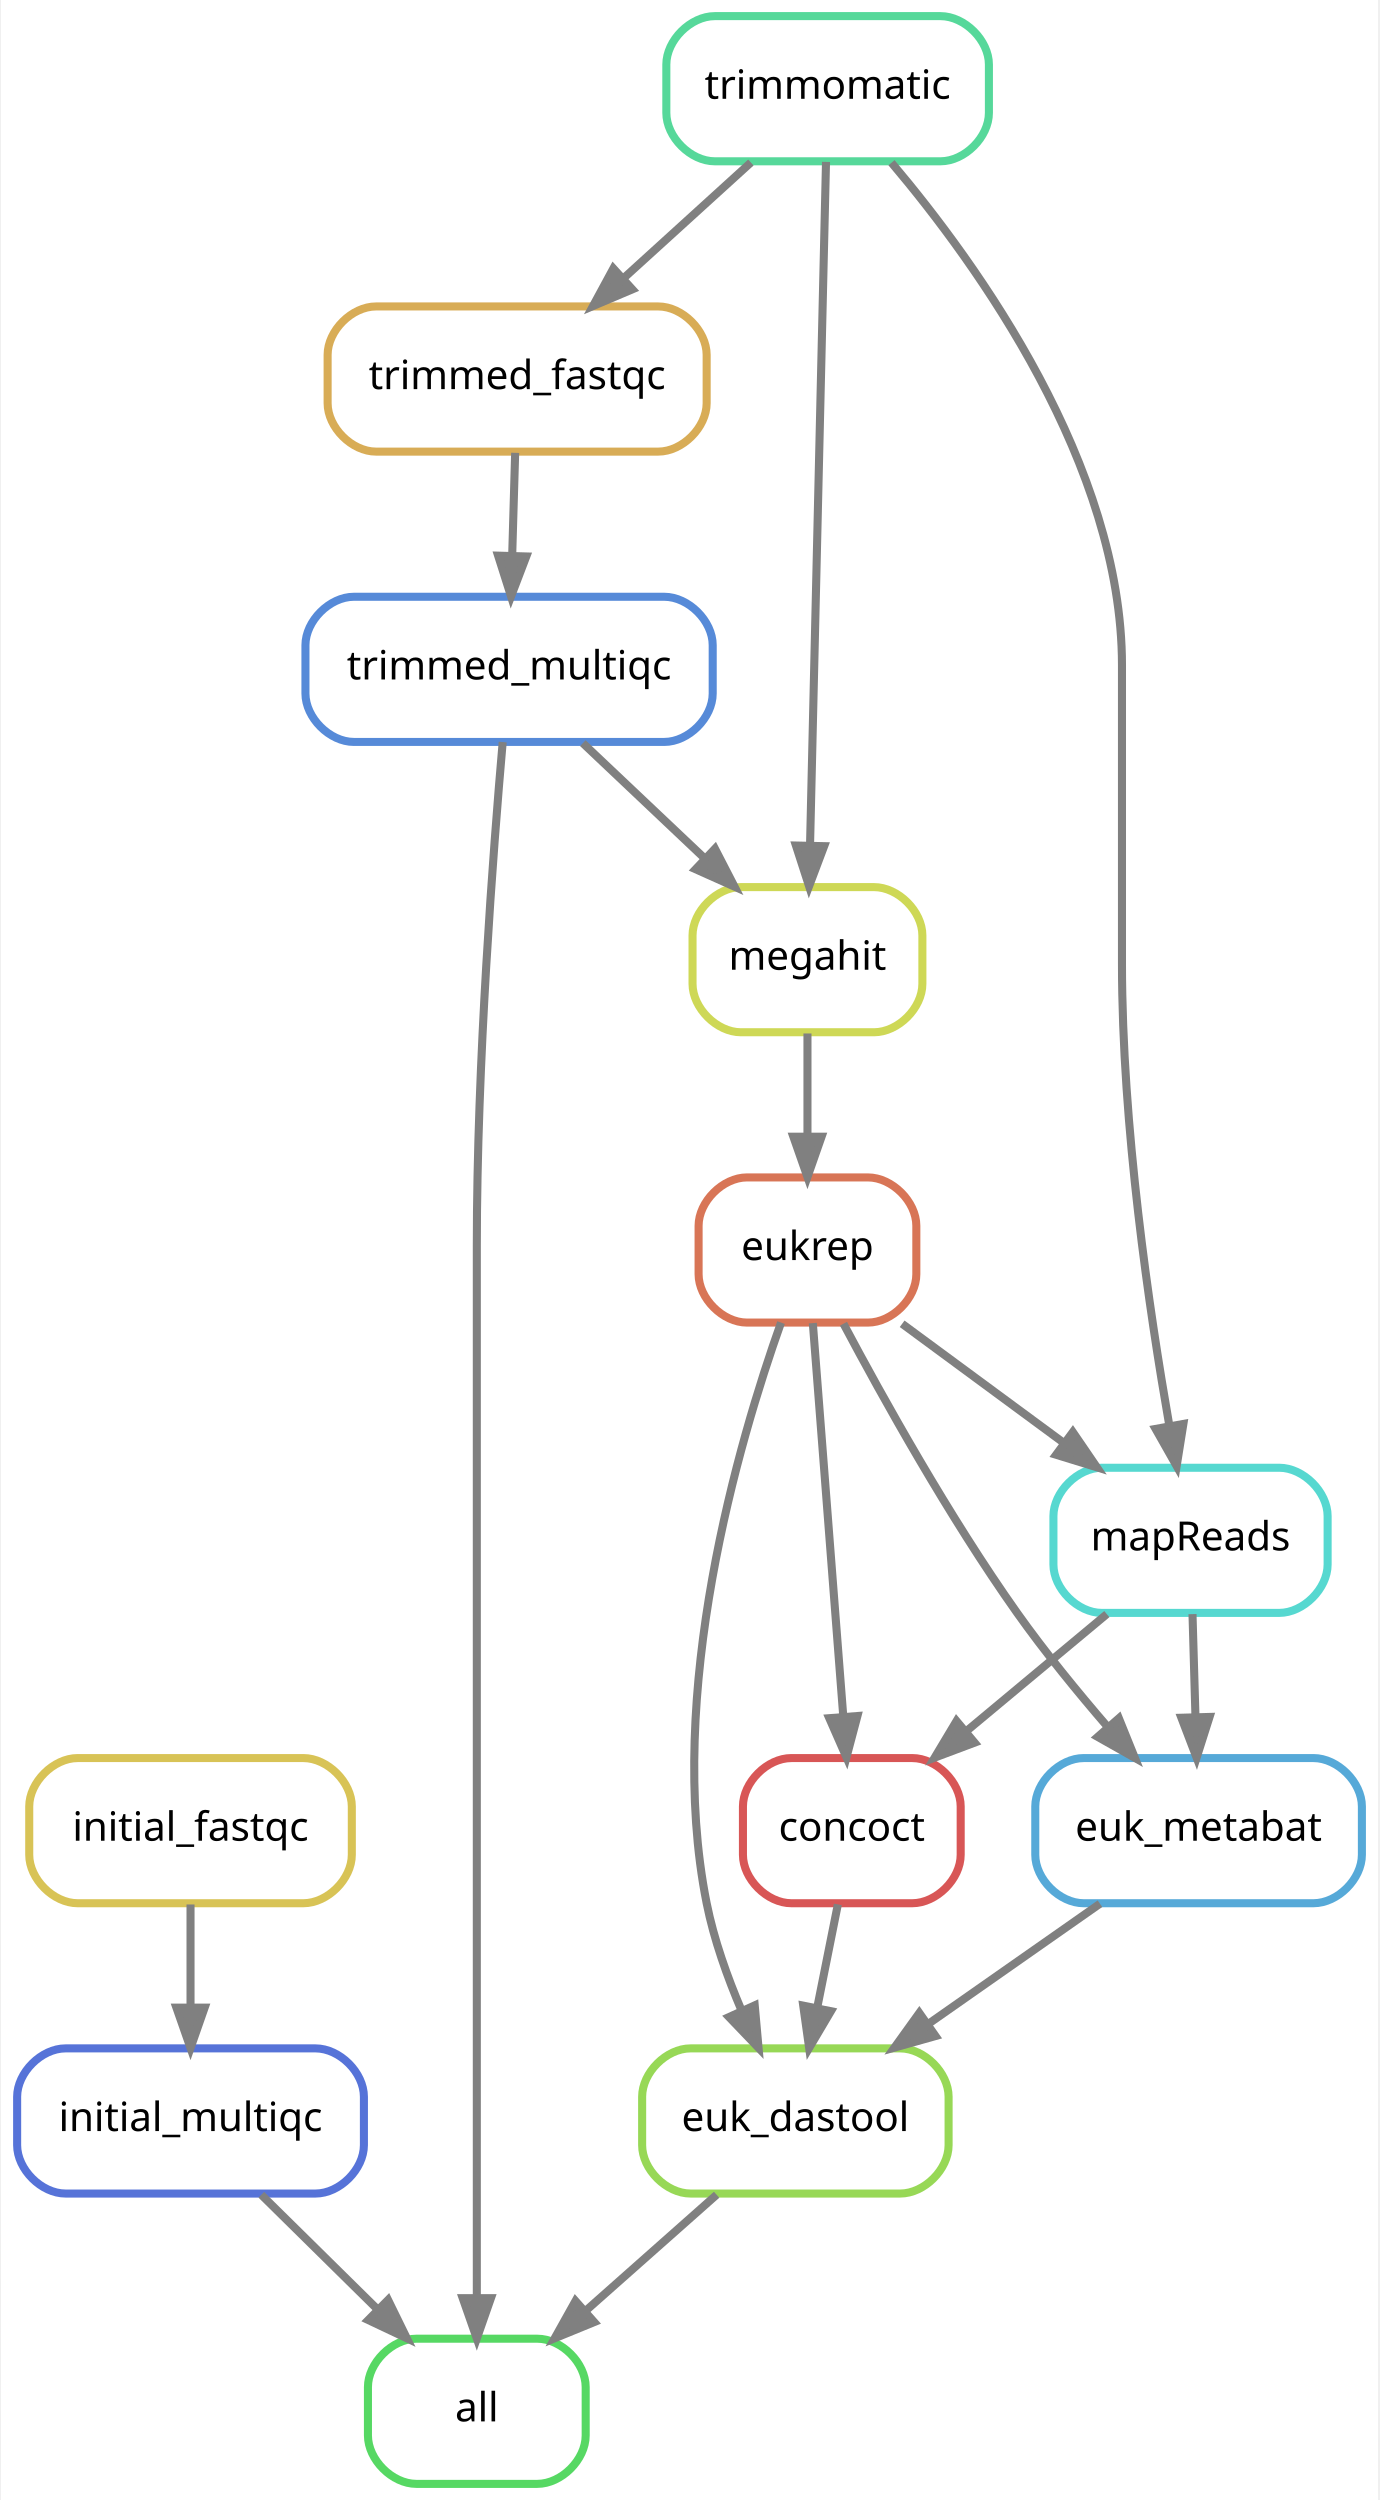
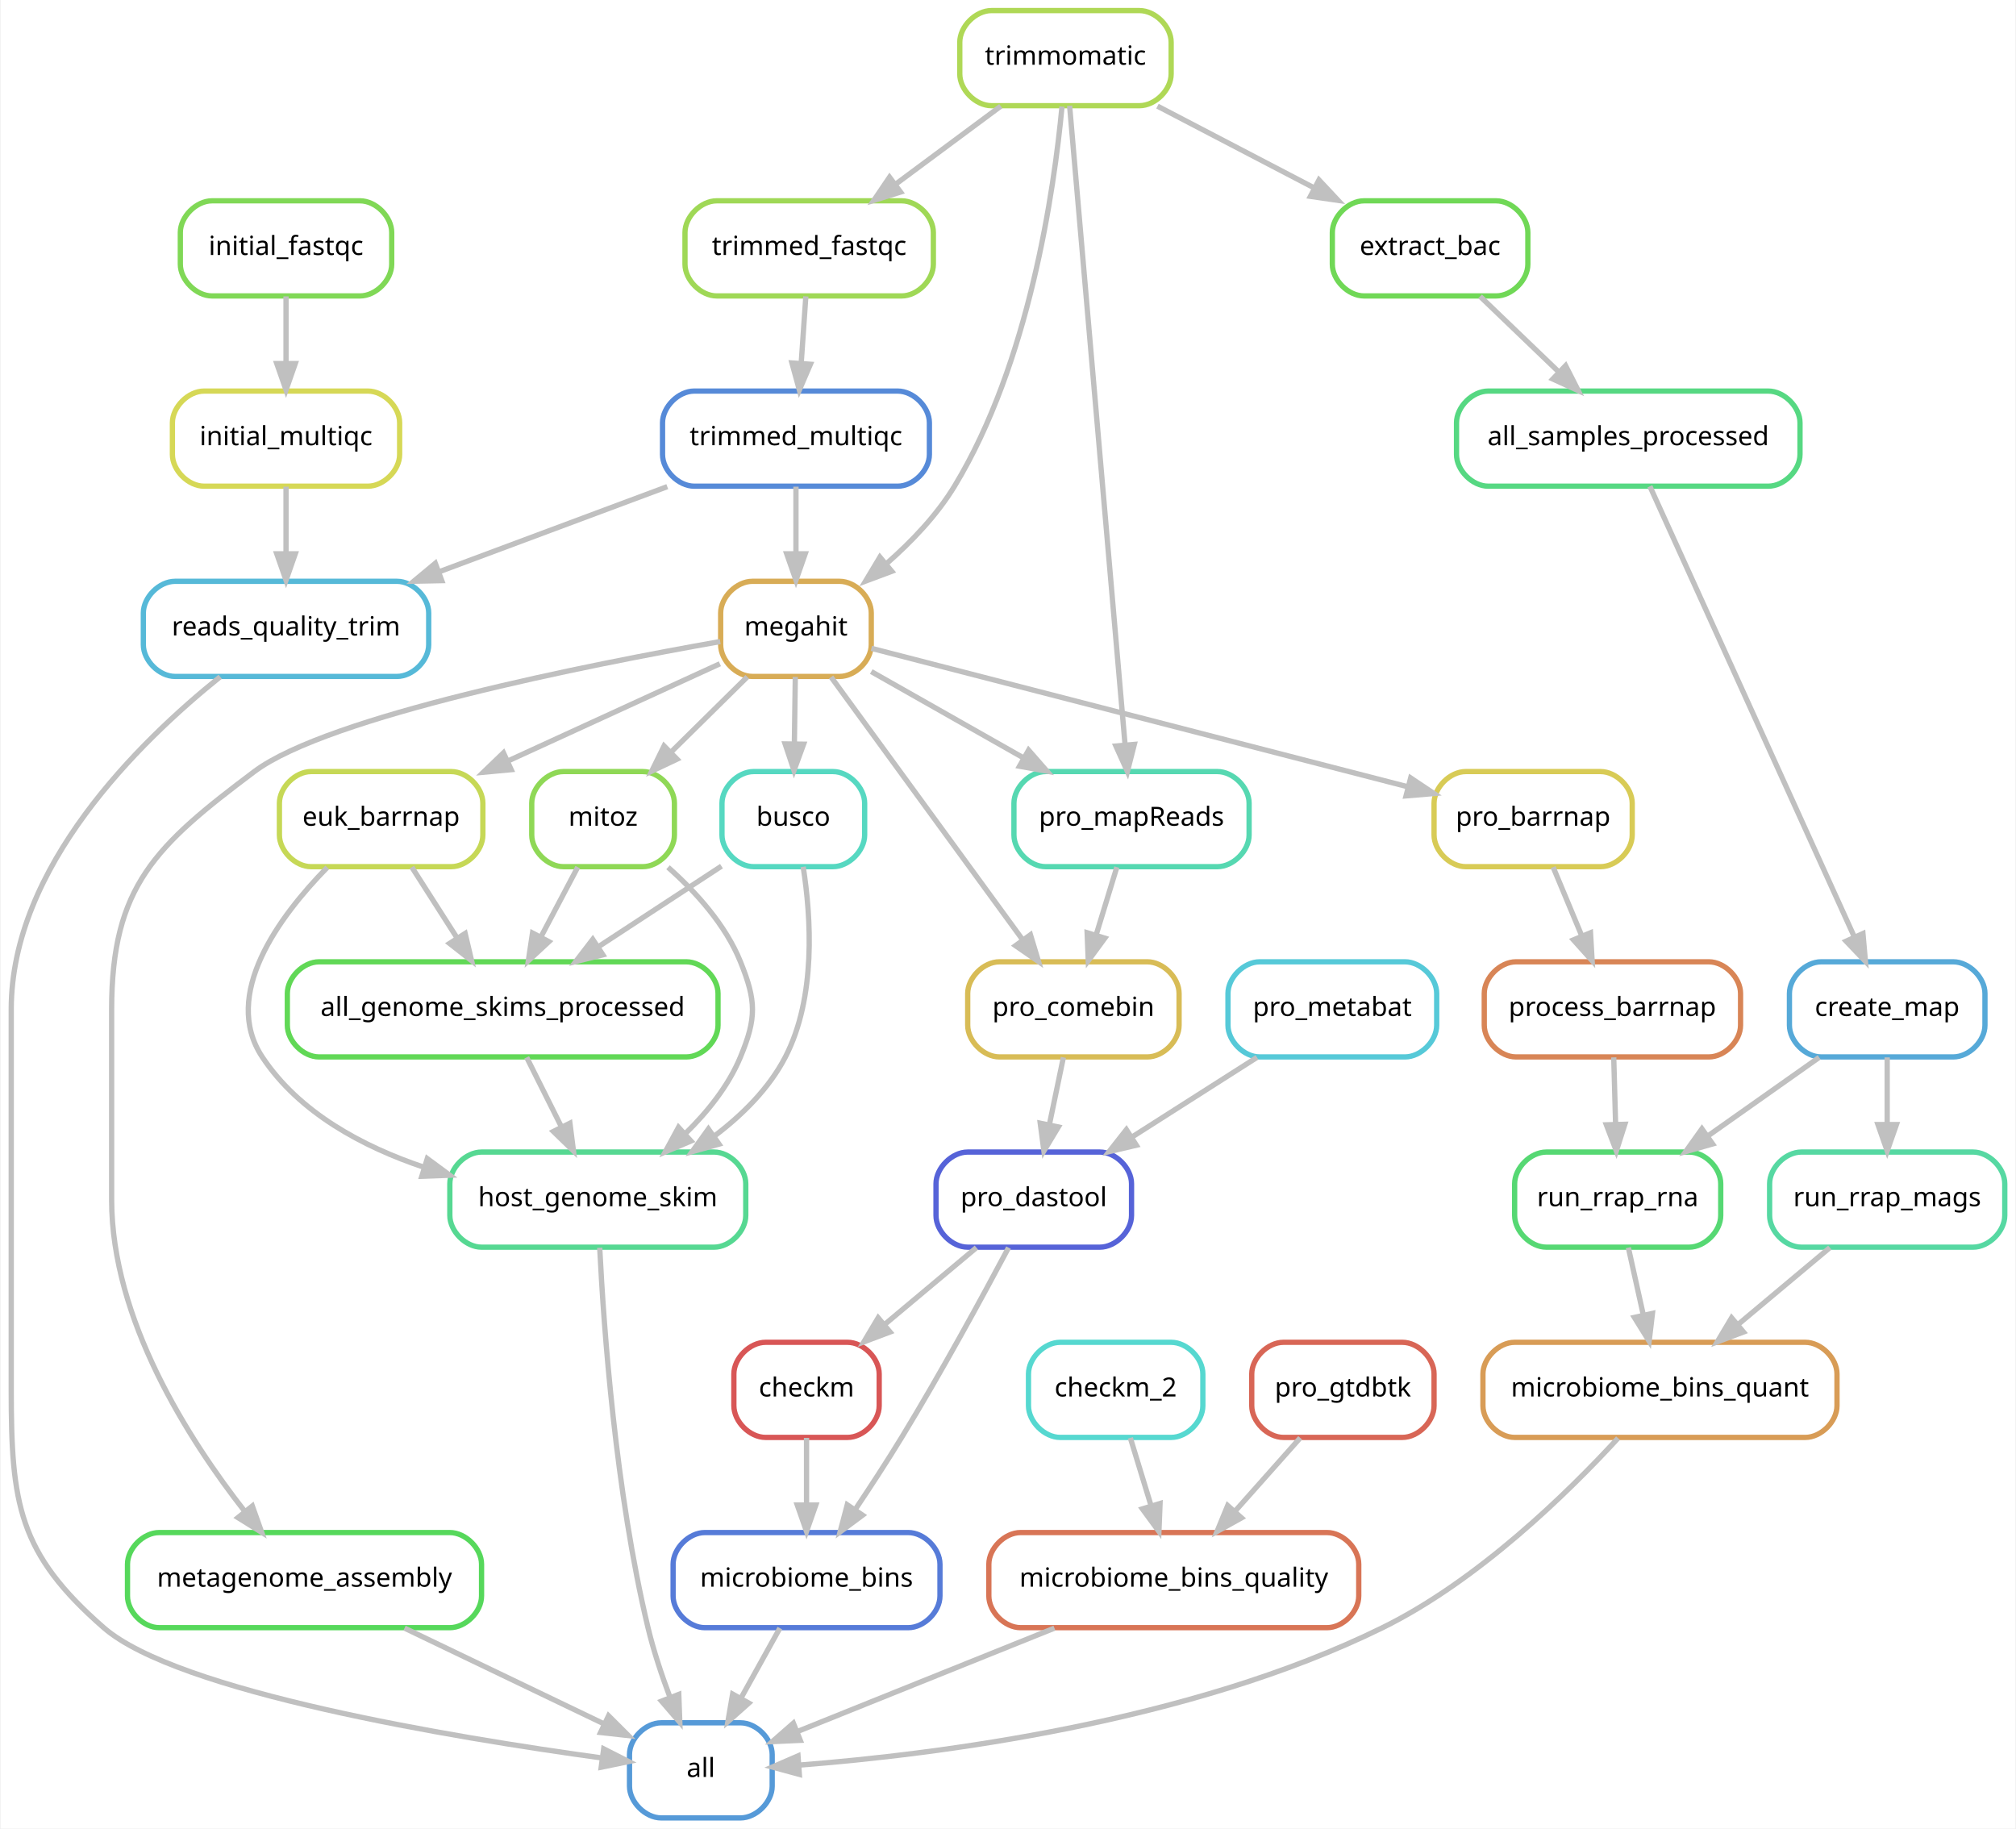
- <svg xmlns="http://www.w3.org/2000/svg" width="342pt" height="620pt" viewBox="0.00 0.00 341.50 620.00">
-   <g id="graph0" class="graph" transform="scale(1 1) rotate(0) translate(4 616)">
-     <polygon fill="white" stroke="transparent" points="-4,4 -4,-616 337.5,-616 337.5,4 -4,4" />
+ <svg xmlns="http://www.w3.org/2000/svg" width="763pt" height="692pt" viewBox="0.00 0.00 762.50 692.00">
+   <g id="graph0" class="graph" transform="scale(1 1) rotate(0) translate(4 688)">
+     <polygon fill="#ffffff" stroke="transparent" points="-4,4 -4,-688 758.5,-688 758.5,4 -4,4" />
    <g id="node1" class="node">
-       <path fill="none" stroke="#56d863" stroke-width="2" d="M129,-36C129,-36 99,-36 99,-36 93,-36 87,-30 87,-24 87,-24 87,-12 87,-12 87,-6 93,0 99,0 99,0 129,0 129,0 135,0 141,-6 141,-12 141,-12 141,-24 141,-24 141,-30 135,-36 129,-36" />
-       <text text-anchor="middle" x="114" y="-15.5" font-family="sans" font-size="10.00">all</text>
+       <path fill="none" stroke="#569ad8" stroke-width="2" d="M276,-36C276,-36 246,-36 246,-36 240,-36 234,-30 234,-24 234,-24 234,-12 234,-12 234,-6 240,0 246,0 246,0 276,0 276,0 282,0 288,-6 288,-12 288,-12 288,-24 288,-24 288,-30 282,-36 276,-36" />
+       <text text-anchor="middle" x="261" y="-15.5" font-family="sans" font-size="10.00" fill="#000000">all</text>
    </g>
    <g id="node2" class="node">
-       <path fill="none" stroke="#5673d8" stroke-width="2" d="M74,-108C74,-108 12,-108 12,-108 6,-108 0,-102 0,-96 0,-96 0,-84 0,-84 0,-78 6,-72 12,-72 12,-72 74,-72 74,-72 80,-72 86,-78 86,-84 86,-84 86,-96 86,-96 86,-102 80,-108 74,-108" />
-       <text text-anchor="middle" x="43" y="-87.5" font-family="sans" font-size="10.00">initial_multiqc</text>
+       <path fill="none" stroke="#56b9d8" stroke-width="2" d="M146,-468C146,-468 62,-468 62,-468 56,-468 50,-462 50,-456 50,-456 50,-444 50,-444 50,-438 56,-432 62,-432 62,-432 146,-432 146,-432 152,-432 158,-438 158,-444 158,-444 158,-456 158,-456 158,-462 152,-468 146,-468" />
+       <text text-anchor="middle" x="104" y="-447.5" font-family="sans" font-size="10.00" fill="#000000">reads_quality_trim</text>
+     </g>
+     <g id="edge6" class="edge">
+       <path fill="none" stroke="#c0c0c0" stroke-width="2" d="M79.089,-431.871C48.322,-407.171 0,-359.813 0,-306 0,-306 0,-306 0,-162 0,-119.082 2.655,-100.21 35,-72 62.905,-47.662 167.002,-30.461 223.669,-22.677" />
+       <polygon fill="#c0c0c0" stroke="#c0c0c0" stroke-width="2" points="224.224,-26.134 233.669,-21.333 223.292,-19.196 224.224,-26.134" />
+     </g>
+     <g id="node3" class="node">
+       <path fill="none" stroke="#d6d856" stroke-width="2" d="M135,-540C135,-540 73,-540 73,-540 67,-540 61,-534 61,-528 61,-528 61,-516 61,-516 61,-510 67,-504 73,-504 73,-504 135,-504 135,-504 141,-504 147,-510 147,-516 147,-516 147,-528 147,-528 147,-534 141,-540 135,-540" />
+       <text text-anchor="middle" x="104" y="-519.5" font-family="sans" font-size="10.00" fill="#000000">initial_multiqc</text>
+     </g>
+     <g id="edge8" class="edge">
+       <path fill="none" stroke="#c0c0c0" stroke-width="2" d="M104,-503.831C104,-496.131 104,-486.974 104,-478.417" />
+       <polygon fill="#c0c0c0" stroke="#c0c0c0" stroke-width="2" points="107.5,-478.413 104,-468.413 100.5,-478.413 107.5,-478.413" />
+     </g>
+     <g id="node4" class="node">
+       <path fill="none" stroke="#80d856" stroke-width="2" d="M132,-612C132,-612 76,-612 76,-612 70,-612 64,-606 64,-600 64,-600 64,-588 64,-588 64,-582 70,-576 76,-576 76,-576 132,-576 132,-576 138,-576 144,-582 144,-588 144,-588 144,-600 144,-600 144,-606 138,-612 132,-612" />
+       <text text-anchor="middle" x="104" y="-591.5" font-family="sans" font-size="10.00" fill="#000000">initial_fastqc</text>
+     </g>
+     <g id="edge9" class="edge">
+       <path fill="none" stroke="#c0c0c0" stroke-width="2" d="M104,-575.831C104,-568.131 104,-558.974 104,-550.417" />
+       <polygon fill="#c0c0c0" stroke="#c0c0c0" stroke-width="2" points="107.5,-550.413 104,-540.413 100.5,-550.413 107.5,-550.413" />
+     </g>
+     <g id="node5" class="node">
+       <path fill="none" stroke="#568ad8" stroke-width="2" d="M335.5,-540C335.5,-540 258.5,-540 258.5,-540 252.5,-540 246.5,-534 246.5,-528 246.5,-528 246.5,-516 246.5,-516 246.5,-510 252.5,-504 258.5,-504 258.5,-504 335.5,-504 335.5,-504 341.5,-504 347.5,-510 347.5,-516 347.5,-516 347.5,-528 347.5,-528 347.5,-534 341.5,-540 335.5,-540" />
+       <text text-anchor="middle" x="297" y="-519.5" font-family="sans" font-size="10.00" fill="#000000">trimmed_multiqc</text>
+     </g>
+     <g id="edge7" class="edge">
+       <path fill="none" stroke="#c0c0c0" stroke-width="2" d="M248.298,-503.831C222.026,-494.031 189.432,-481.871 161.872,-471.589" />
+       <polygon fill="#c0c0c0" stroke="#c0c0c0" stroke-width="2" points="162.945,-468.254 152.352,-468.038 160.498,-474.813 162.945,-468.254" />
+     </g>
+     <g id="node9" class="node">
+       <path fill="none" stroke="#d8ac56" stroke-width="2" d="M313.5,-468C313.5,-468 280.5,-468 280.5,-468 274.5,-468 268.5,-462 268.5,-456 268.5,-456 268.5,-444 268.5,-444 268.5,-438 274.5,-432 280.5,-432 280.5,-432 313.5,-432 313.5,-432 319.5,-432 325.5,-438 325.5,-444 325.5,-444 325.5,-456 325.5,-456 325.5,-462 319.5,-468 313.5,-468" />
+       <text text-anchor="middle" x="297" y="-447.5" font-family="sans" font-size="10.00" fill="#000000">megahit</text>
+     </g>
+     <g id="edge14" class="edge">
+       <path fill="none" stroke="#c0c0c0" stroke-width="2" d="M297,-503.831C297,-496.131 297,-486.974 297,-478.417" />
+       <polygon fill="#c0c0c0" stroke="#c0c0c0" stroke-width="2" points="300.5,-478.413 297,-468.413 293.5,-478.413 300.5,-478.413" />
+     </g>
+     <g id="node6" class="node">
+       <path fill="none" stroke="#9fd856" stroke-width="2" d="M337,-612C337,-612 267,-612 267,-612 261,-612 255,-606 255,-600 255,-600 255,-588 255,-588 255,-582 261,-576 267,-576 267,-576 337,-576 337,-576 343,-576 349,-582 349,-588 349,-588 349,-600 349,-600 349,-606 343,-612 337,-612" />
+       <text text-anchor="middle" x="302" y="-591.5" font-family="sans" font-size="10.00" fill="#000000">trimmed_fastqc</text>
+     </g>
+     <g id="edge10" class="edge">
+       <path fill="none" stroke="#c0c0c0" stroke-width="2" d="M300.738,-575.831C300.204,-568.131 299.568,-558.974 298.973,-550.417" />
+       <polygon fill="#c0c0c0" stroke="#c0c0c0" stroke-width="2" points="302.463,-550.147 298.279,-540.413 295.48,-550.632 302.463,-550.147" />
+     </g>
+     <g id="node7" class="node">
+       <path fill="none" stroke="#afd856" stroke-width="2" d="M427,-684C427,-684 371,-684 371,-684 365,-684 359,-678 359,-672 359,-672 359,-660 359,-660 359,-654 365,-648 371,-648 371,-648 427,-648 427,-648 433,-648 439,-654 439,-660 439,-660 439,-672 439,-672 439,-678 433,-684 427,-684" />
+       <text text-anchor="middle" x="399" y="-663.5" font-family="sans" font-size="10.00" fill="#000000">trimmomatic</text>
+     </g>
+     <g id="edge11" class="edge">
+       <path fill="none" stroke="#c0c0c0" stroke-width="2" d="M374.523,-647.831C362.461,-638.878 347.746,-627.956 334.731,-618.295" />
+       <polygon fill="#c0c0c0" stroke="#c0c0c0" stroke-width="2" points="336.585,-615.313 326.469,-612.163 332.413,-620.933 336.585,-615.313" />
+     </g>
+     <g id="edge13" class="edge">
+       <path fill="none" stroke="#c0c0c0" stroke-width="2" d="M397.686,-647.664C394.715,-616.17 385.356,-550.686 357,-504 350.35,-493.051 340.8,-483.037 331.268,-474.685" />
+       <polygon fill="#c0c0c0" stroke="#c0c0c0" stroke-width="2" points="333.254,-471.785 323.329,-468.077 328.776,-477.165 333.254,-471.785" />
+     </g>
+     <g id="node19" class="node">
+       <path fill="none" stroke="#56d8b1" stroke-width="2" d="M456.5,-396C456.5,-396 391.5,-396 391.5,-396 385.5,-396 379.5,-390 379.5,-384 379.5,-384 379.5,-372 379.5,-372 379.5,-366 385.5,-360 391.5,-360 391.5,-360 456.5,-360 456.5,-360 462.5,-360 468.5,-366 468.5,-372 468.5,-372 468.5,-384 468.5,-384 468.5,-390 462.5,-396 456.5,-396" />
+       <text text-anchor="middle" x="424" y="-375.5" font-family="sans" font-size="10.00" fill="#000000">pro_mapReads</text>
+     </g>
+     <g id="edge33" class="edge">
+       <path fill="none" stroke="#c0c0c0" stroke-width="2" d="M400.564,-647.984C404.791,-599.294 416.466,-464.796 421.565,-406.057" />
+       <polygon fill="#c0c0c0" stroke="#c0c0c0" stroke-width="2" points="425.059,-406.274 422.437,-396.009 418.085,-405.669 425.059,-406.274" />
+     </g>
+     <g id="node30" class="node">
+       <path fill="none" stroke="#70d856" stroke-width="2" d="M562,-612C562,-612 512,-612 512,-612 506,-612 500,-606 500,-600 500,-600 500,-588 500,-588 500,-582 506,-576 512,-576 512,-576 562,-576 562,-576 568,-576 574,-582 574,-588 574,-588 574,-600 574,-600 574,-606 568,-612 562,-612" />
+       <text text-anchor="middle" x="537" y="-591.5" font-family="sans" font-size="10.00" fill="#000000">extract_bac</text>
+     </g>
+     <g id="edge44" class="edge">
+       <path fill="none" stroke="#c0c0c0" stroke-width="2" d="M433.823,-647.831C451.801,-638.452 473.92,-626.911 493.062,-616.924" />
+       <polygon fill="#c0c0c0" stroke="#c0c0c0" stroke-width="2" points="494.941,-619.892 502.188,-612.163 491.703,-613.686 494.941,-619.892" />
+     </g>
+     <g id="node8" class="node">
+       <path fill="none" stroke="#56d85b" stroke-width="2" d="M166,-108C166,-108 56,-108 56,-108 50,-108 44,-102 44,-96 44,-96 44,-84 44,-84 44,-78 50,-72 56,-72 56,-72 166,-72 166,-72 172,-72 178,-78 178,-84 178,-84 178,-96 178,-96 178,-102 172,-108 166,-108" />
+       <text text-anchor="middle" x="111" y="-87.5" font-family="sans" font-size="10.00" fill="#000000">metagenome_assembly</text>
+     </g>
+     <g id="edge4" class="edge">
+       <path fill="none" stroke="#c0c0c0" stroke-width="2" d="M148.851,-71.831C172.04,-60.701 201.568,-46.527 224.504,-35.518" />
+       <polygon fill="#c0c0c0" stroke="#c0c0c0" stroke-width="2" points="226.074,-38.647 233.575,-31.164 223.045,-32.336 226.074,-38.647" />
+     </g>
+     <g id="edge12" class="edge">
+       <path fill="none" stroke="#c0c0c0" stroke-width="2" d="M268.333,-445.2C218.818,-436.466 119.888,-416.936 92,-396 54.695,-367.994 38,-352.648 38,-306 38,-306 38,-306 38,-234 38,-188.786 66.985,-143.376 88.427,-115.971" />
+       <polygon fill="#c0c0c0" stroke="#c0c0c0" stroke-width="2" points="91.25,-118.046 94.799,-108.063 85.799,-113.654 91.25,-118.046" />
+     </g>
+     <g id="node12" class="node">
+       <path fill="none" stroke="#c6d856" stroke-width="2" d="M166.5,-396C166.5,-396 113.5,-396 113.5,-396 107.5,-396 101.5,-390 101.5,-384 101.5,-384 101.5,-372 101.5,-372 101.5,-366 107.5,-360 113.5,-360 113.5,-360 166.5,-360 166.5,-360 172.5,-360 178.5,-366 178.5,-372 178.5,-372 178.5,-384 178.5,-384 178.5,-390 172.5,-396 166.5,-396" />
+       <text text-anchor="middle" x="140" y="-375.5" font-family="sans" font-size="10.00" fill="#000000">euk_barrnap</text>
+     </g>
+     <g id="edge22" class="edge">
+       <path fill="none" stroke="#c0c0c0" stroke-width="2" d="M268.204,-436.794C245.813,-426.526 214.256,-412.054 188.054,-400.038" />
+       <polygon fill="#c0c0c0" stroke="#c0c0c0" stroke-width="2" points="189.219,-396.721 178.671,-395.734 186.301,-403.084 189.219,-396.721" />
+     </g>
+     <g id="node13" class="node">
+       <path fill="none" stroke="#8fd856" stroke-width="2" d="M239,-396C239,-396 209,-396 209,-396 203,-396 197,-390 197,-384 197,-384 197,-372 197,-372 197,-366 203,-360 209,-360 209,-360 239,-360 239,-360 245,-360 251,-366 251,-372 251,-372 251,-384 251,-384 251,-390 245,-396 239,-396" />
+       <text text-anchor="middle" x="224" y="-375.5" font-family="sans" font-size="10.00" fill="#000000">mitoz</text>
+     </g>
+     <g id="edge23" class="edge">
+       <path fill="none" stroke="#c0c0c0" stroke-width="2" d="M278.579,-431.831C269.847,-423.219 259.268,-412.785 249.758,-403.405" />
+       <polygon fill="#c0c0c0" stroke="#c0c0c0" stroke-width="2" points="251.993,-400.693 242.415,-396.163 247.077,-405.677 251.993,-400.693" />
+     </g>
+     <g id="node14" class="node">
+       <path fill="none" stroke="#56d8c1" stroke-width="2" d="M311,-396C311,-396 281,-396 281,-396 275,-396 269,-390 269,-384 269,-384 269,-372 269,-372 269,-366 275,-360 281,-360 281,-360 311,-360 311,-360 317,-360 323,-366 323,-372 323,-372 323,-384 323,-384 323,-390 317,-396 311,-396" />
+       <text text-anchor="middle" x="296" y="-375.5" font-family="sans" font-size="10.00" fill="#000000">busco</text>
+     </g>
+     <g id="edge24" class="edge">
+       <path fill="none" stroke="#c0c0c0" stroke-width="2" d="M296.748,-431.831C296.641,-424.131 296.514,-414.974 296.395,-406.417" />
+       <polygon fill="#c0c0c0" stroke="#c0c0c0" stroke-width="2" points="299.894,-406.364 296.256,-396.413 292.895,-406.461 299.894,-406.364" />
+     </g>
+     <g id="node18" class="node">
+       <path fill="none" stroke="#d8bc56" stroke-width="2" d="M430,-324C430,-324 374,-324 374,-324 368,-324 362,-318 362,-312 362,-312 362,-300 362,-300 362,-294 368,-288 374,-288 374,-288 430,-288 430,-288 436,-288 442,-294 442,-300 442,-300 442,-312 442,-312 442,-318 436,-324 430,-324" />
+       <text text-anchor="middle" x="402" y="-303.5" font-family="sans" font-size="10.00" fill="#000000">pro_comebin</text>
+     </g>
+     <g id="edge30" class="edge">
+       <path fill="none" stroke="#c0c0c0" stroke-width="2" d="M310.298,-431.762C328.602,-406.66 361.676,-361.302 382.701,-332.467" />
+       <polygon fill="#c0c0c0" stroke="#c0c0c0" stroke-width="2" points="385.746,-334.232 388.81,-324.09 380.09,-330.108 385.746,-334.232" />
+     </g>
+     <g id="edge32" class="edge">
+       <path fill="none" stroke="#c0c0c0" stroke-width="2" d="M325.501,-433.842C342.47,-424.222 364.288,-411.852 383.076,-401.201" />
+       <polygon fill="#c0c0c0" stroke="#c0c0c0" stroke-width="2" points="385.047,-404.107 392.02,-396.13 381.595,-398.017 385.047,-404.107" />
+     </g>
+     <g id="node27" class="node">
+       <path fill="none" stroke="#d8cb56" stroke-width="2" d="M601.5,-396C601.5,-396 550.5,-396 550.5,-396 544.5,-396 538.5,-390 538.5,-384 538.5,-384 538.5,-372 538.5,-372 538.5,-366 544.5,-360 550.5,-360 550.5,-360 601.5,-360 601.5,-360 607.5,-360 613.5,-366 613.5,-372 613.5,-372 613.5,-384 613.5,-384 613.5,-390 607.5,-396 601.5,-396" />
+       <text text-anchor="middle" x="576" y="-375.5" font-family="sans" font-size="10.00" fill="#000000">pro_barrnap</text>
+     </g>
+     <g id="edge41" class="edge">
+       <path fill="none" stroke="#c0c0c0" stroke-width="2" d="M325.547,-442.633C373.466,-430.267 470.542,-405.215 528.759,-390.191" />
+       <polygon fill="#c0c0c0" stroke="#c0c0c0" stroke-width="2" points="529.647,-393.577 538.455,-387.689 527.898,-386.799 529.647,-393.577" />
+     </g>
+     <g id="node10" class="node">
+       <path fill="none" stroke="#56d892" stroke-width="2" d="M266,-252C266,-252 178,-252 178,-252 172,-252 166,-246 166,-240 166,-240 166,-228 166,-228 166,-222 172,-216 178,-216 178,-216 266,-216 266,-216 272,-216 278,-222 278,-228 278,-228 278,-240 278,-240 278,-246 272,-252 266,-252" />
+       <text text-anchor="middle" x="222" y="-231.5" font-family="sans" font-size="10.00" fill="#000000">host_genome_skim</text>
    </g>
    <g id="edge2" class="edge">
-       <path fill="none" stroke="grey" stroke-width="2" d="M60.55,-71.7C69.23,-63.14 79.86,-52.66 89.35,-43.3" />
-       <polygon fill="grey" stroke="grey" stroke-width="2" points="91.99,-45.62 96.65,-36.1 87.07,-40.63 91.99,-45.62" />
-     </g>
-     <g id="node3" class="node">
-       <path fill="none" stroke="#d8c356" stroke-width="2" d="M71,-180C71,-180 15,-180 15,-180 9,-180 3,-174 3,-168 3,-168 3,-156 3,-156 3,-150 9,-144 15,-144 15,-144 71,-144 71,-144 77,-144 83,-150 83,-156 83,-156 83,-168 83,-168 83,-174 77,-180 71,-180" />
-       <text text-anchor="middle" x="43" y="-159.5" font-family="sans" font-size="10.00">initial_fastqc</text>
-     </g>
-     <g id="edge4" class="edge">
-       <path fill="none" stroke="grey" stroke-width="2" d="M43,-143.7C43,-135.98 43,-126.71 43,-118.11" />
-       <polygon fill="grey" stroke="grey" stroke-width="2" points="46.5,-118.1 43,-108.1 39.5,-118.1 46.5,-118.1" />
-     </g>
-     <g id="node4" class="node">
-       <path fill="none" stroke="#568ad8" stroke-width="2" d="M160.5,-468C160.5,-468 83.5,-468 83.5,-468 77.5,-468 71.5,-462 71.5,-456 71.5,-456 71.5,-444 71.5,-444 71.5,-438 77.5,-432 83.5,-432 83.5,-432 160.5,-432 160.5,-432 166.5,-432 172.5,-438 172.5,-444 172.5,-444 172.5,-456 172.5,-456 172.5,-462 166.5,-468 160.5,-468" />
-       <text text-anchor="middle" x="122" y="-447.5" font-family="sans" font-size="10.00">trimmed_multiqc</text>
+       <path fill="none" stroke="#c0c0c0" stroke-width="2" d="M222.726,-215.774C224.243,-185.527 228.699,-123.214 241,-72 243.114,-63.197 246.236,-53.864 249.387,-45.478" />
+       <polygon fill="#c0c0c0" stroke="#c0c0c0" stroke-width="2" points="252.65,-46.745 253.042,-36.157 246.133,-44.19 252.65,-46.745" />
+     </g>
+     <g id="node11" class="node">
+       <path fill="none" stroke="#61d856" stroke-width="2" d="M255.5,-324C255.5,-324 116.5,-324 116.5,-324 110.5,-324 104.5,-318 104.5,-312 104.5,-312 104.5,-300 104.5,-300 104.5,-294 110.5,-288 116.5,-288 116.5,-288 255.5,-288 255.5,-288 261.5,-288 267.5,-294 267.5,-300 267.5,-300 267.5,-312 267.5,-312 267.5,-318 261.5,-324 255.5,-324" />
+       <text text-anchor="middle" x="186" y="-303.5" font-family="sans" font-size="10.00" fill="#000000">all_genome_skims_processed</text>
+     </g>
+     <g id="edge17" class="edge">
+       <path fill="none" stroke="#c0c0c0" stroke-width="2" d="M195.084,-287.831C199.061,-279.877 203.815,-270.369 208.214,-261.572" />
+       <polygon fill="#c0c0c0" stroke="#c0c0c0" stroke-width="2" points="211.452,-262.923 212.793,-252.413 205.191,-259.792 211.452,-262.923" />
+     </g>
+     <g id="edge15" class="edge">
+       <path fill="none" stroke="#c0c0c0" stroke-width="2" d="M119.598,-359.708C101.282,-341.007 79.484,-311.458 95,-288 108.941,-266.924 132.951,-254.049 156.367,-246.194" />
+       <polygon fill="#c0c0c0" stroke="#c0c0c0" stroke-width="2" points="157.462,-249.519 165.984,-243.225 155.397,-242.831 157.462,-249.519" />
+     </g>
+     <g id="edge19" class="edge">
+       <path fill="none" stroke="#c0c0c0" stroke-width="2" d="M151.608,-359.831C156.798,-351.708 163.023,-341.964 168.743,-333.012" />
+       <polygon fill="#c0c0c0" stroke="#c0c0c0" stroke-width="2" points="171.802,-334.725 174.236,-324.413 165.903,-330.956 171.802,-334.725" />
+     </g>
+     <g id="edge16" class="edge">
+       <path fill="none" stroke="#c0c0c0" stroke-width="2" d="M248.58,-359.777C259.148,-350.402 270.354,-338.002 276,-324 281.983,-309.161 282.123,-302.782 276,-288 271.448,-277.01 263.454,-267.091 254.99,-258.842" />
+       <polygon fill="#c0c0c0" stroke="#c0c0c0" stroke-width="2" points="257.259,-256.175 247.505,-252.037 252.55,-261.354 257.259,-256.175" />
+     </g>
+     <g id="edge20" class="edge">
+       <path fill="none" stroke="#c0c0c0" stroke-width="2" d="M214.411,-359.831C210.168,-351.793 205.088,-342.167 200.404,-333.292" />
+       <polygon fill="#c0c0c0" stroke="#c0c0c0" stroke-width="2" points="203.481,-331.623 195.718,-324.413 197.29,-334.891 203.481,-331.623" />
+     </g>
+     <g id="edge18" class="edge">
+       <path fill="none" stroke="#c0c0c0" stroke-width="2" d="M299.731,-359.96C302.716,-340.936 304.698,-310.639 293,-288 286.825,-276.05 276.667,-265.992 265.939,-257.919" />
+       <polygon fill="#c0c0c0" stroke="#c0c0c0" stroke-width="2" points="267.879,-255.005 257.681,-252.133 263.863,-260.738 267.879,-255.005" />
+     </g>
+     <g id="edge21" class="edge">
+       <path fill="none" stroke="#c0c0c0" stroke-width="2" d="M268.809,-360.202C254.768,-351.012 237.447,-339.674 222.281,-329.748" />
+       <polygon fill="#c0c0c0" stroke="#c0c0c0" stroke-width="2" points="223.926,-326.641 213.642,-324.093 220.093,-332.498 223.926,-326.641" />
+     </g>
+     <g id="node15" class="node">
+       <path fill="none" stroke="#567bd8" stroke-width="2" d="M339.5,-108C339.5,-108 262.5,-108 262.5,-108 256.5,-108 250.5,-102 250.5,-96 250.5,-96 250.5,-84 250.5,-84 250.5,-78 256.5,-72 262.5,-72 262.5,-72 339.5,-72 339.5,-72 345.5,-72 351.5,-78 351.5,-84 351.5,-84 351.5,-96 351.5,-96 351.5,-102 345.5,-108 339.5,-108" />
+       <text text-anchor="middle" x="301" y="-87.5" font-family="sans" font-size="10.00" fill="#000000">microbiome_bins</text>
    </g>
    <g id="edge3" class="edge">
-       <path fill="none" stroke="grey" stroke-width="2" d="M120.42,-431.97C118.09,-405.33 114,-352.19 114,-307 114,-307 114,-307 114,-161 114,-121 114,-74.65 114,-46.08" />
-       <polygon fill="grey" stroke="grey" stroke-width="2" points="117.5,-46.05 114,-36.05 110.5,-46.05 117.5,-46.05" />
-     </g>
-     <g id="node9" class="node">
-       <path fill="none" stroke="#ced856" stroke-width="2" d="M212.5,-396C212.5,-396 179.5,-396 179.5,-396 173.5,-396 167.5,-390 167.5,-384 167.5,-384 167.5,-372 167.5,-372 167.5,-366 173.5,-360 179.5,-360 179.5,-360 212.5,-360 212.5,-360 218.5,-360 224.5,-366 224.5,-372 224.5,-372 224.5,-384 224.5,-384 224.5,-390 218.5,-396 212.5,-396" />
-       <text text-anchor="middle" x="196" y="-375.5" font-family="sans" font-size="10.00">megahit</text>
-     </g>
-     <g id="edge12" class="edge">
-       <path fill="none" stroke="grey" stroke-width="2" d="M140.29,-431.7C149.43,-423.05 160.64,-412.45 170.6,-403.03" />
-       <polygon fill="grey" stroke="grey" stroke-width="2" points="173.06,-405.52 177.92,-396.1 168.25,-400.43 173.06,-405.52" />
-     </g>
-     <g id="node5" class="node">
-       <path fill="none" stroke="#d8ac56" stroke-width="2" d="M159,-540C159,-540 89,-540 89,-540 83,-540 77,-534 77,-528 77,-528 77,-516 77,-516 77,-510 83,-504 89,-504 89,-504 159,-504 159,-504 165,-504 171,-510 171,-516 171,-516 171,-528 171,-528 171,-534 165,-540 159,-540" />
-       <text text-anchor="middle" x="124" y="-519.5" font-family="sans" font-size="10.00">trimmed_fastqc</text>
+       <path fill="none" stroke="#c0c0c0" stroke-width="2" d="M290.906,-71.831C286.44,-63.792 281.092,-54.167 276.162,-45.292" />
+       <polygon fill="#c0c0c0" stroke="#c0c0c0" stroke-width="2" points="279.146,-43.455 271.23,-36.413 273.026,-46.855 279.146,-43.455" />
+     </g>
+     <g id="node16" class="node">
+       <path fill="none" stroke="#d85656" stroke-width="2" d="M316.5,-180C316.5,-180 285.5,-180 285.5,-180 279.5,-180 273.5,-174 273.5,-168 273.5,-168 273.5,-156 273.5,-156 273.5,-150 279.5,-144 285.5,-144 285.5,-144 316.5,-144 316.5,-144 322.5,-144 328.5,-150 328.5,-156 328.5,-156 328.5,-168 328.5,-168 328.5,-174 322.5,-180 316.5,-180" />
+       <text text-anchor="middle" x="301" y="-159.5" font-family="sans" font-size="10.00" fill="#000000">checkm</text>
+     </g>
+     <g id="edge25" class="edge">
+       <path fill="none" stroke="#c0c0c0" stroke-width="2" d="M301,-143.831C301,-136.131 301,-126.974 301,-118.417" />
+       <polygon fill="#c0c0c0" stroke="#c0c0c0" stroke-width="2" points="304.5,-118.413 301,-108.413 297.5,-118.413 304.5,-118.413" />
+     </g>
+     <g id="node17" class="node">
+       <path fill="none" stroke="#5663d8" stroke-width="2" d="M412,-252C412,-252 362,-252 362,-252 356,-252 350,-246 350,-240 350,-240 350,-228 350,-228 350,-222 356,-216 362,-216 362,-216 412,-216 412,-216 418,-216 424,-222 424,-228 424,-228 424,-240 424,-240 424,-246 418,-252 412,-252" />
+       <text text-anchor="middle" x="387" y="-231.5" font-family="sans" font-size="10.00" fill="#000000">pro_dastool</text>
+     </g>
+     <g id="edge26" class="edge">
+       <path fill="none" stroke="#c0c0c0" stroke-width="2" d="M377.461,-215.825C367.698,-197.47 351.889,-168.418 337,-144 331.515,-135.004 325.233,-125.374 319.469,-116.775" />
+       <polygon fill="#c0c0c0" stroke="#c0c0c0" stroke-width="2" points="322.207,-114.576 313.704,-108.255 316.41,-118.499 322.207,-114.576" />
+     </g>
+     <g id="edge27" class="edge">
+       <path fill="none" stroke="#c0c0c0" stroke-width="2" d="M365.299,-215.831C354.808,-207.048 342.055,-196.371 330.681,-186.849" />
+       <polygon fill="#c0c0c0" stroke="#c0c0c0" stroke-width="2" points="332.609,-183.899 322.695,-180.163 328.115,-189.266 332.609,-183.899" />
+     </g>
+     <g id="edge29" class="edge">
+       <path fill="none" stroke="#c0c0c0" stroke-width="2" d="M398.215,-287.831C396.611,-280.131 394.703,-270.974 392.92,-262.417" />
+       <polygon fill="#c0c0c0" stroke="#c0c0c0" stroke-width="2" points="396.302,-261.489 390.836,-252.413 389.449,-262.917 396.302,-261.489" />
+     </g>
+     <g id="edge31" class="edge">
+       <path fill="none" stroke="#c0c0c0" stroke-width="2" d="M418.449,-359.831C416.07,-352.046 413.236,-342.773 410.597,-334.135" />
+       <polygon fill="#c0c0c0" stroke="#c0c0c0" stroke-width="2" points="413.896,-332.954 407.626,-324.413 407.201,-335 413.896,-332.954" />
+     </g>
+     <g id="node20" class="node">
+       <path fill="none" stroke="#56c9d8" stroke-width="2" d="M527.5,-324C527.5,-324 472.5,-324 472.5,-324 466.5,-324 460.5,-318 460.5,-312 460.5,-312 460.5,-300 460.5,-300 460.5,-294 466.5,-288 472.5,-288 472.5,-288 527.5,-288 527.5,-288 533.5,-288 539.5,-294 539.5,-300 539.5,-300 539.5,-312 539.5,-312 539.5,-318 533.5,-324 527.5,-324" />
+       <text text-anchor="middle" x="500" y="-303.5" font-family="sans" font-size="10.00" fill="#000000">pro_metabat</text>
+     </g>
+     <g id="edge28" class="edge">
+       <path fill="none" stroke="#c0c0c0" stroke-width="2" d="M471.485,-287.831C457.166,-278.707 439.638,-267.539 424.266,-257.745" />
+       <polygon fill="#c0c0c0" stroke="#c0c0c0" stroke-width="2" points="425.82,-254.585 415.505,-252.163 422.058,-260.488 425.82,-254.585" />
+     </g>
+     <g id="node21" class="node">
+       <path fill="none" stroke="#d87556" stroke-width="2" d="M498,-108C498,-108 382,-108 382,-108 376,-108 370,-102 370,-96 370,-96 370,-84 370,-84 370,-78 376,-72 382,-72 382,-72 498,-72 498,-72 504,-72 510,-78 510,-84 510,-84 510,-96 510,-96 510,-102 504,-108 498,-108" />
+       <text text-anchor="middle" x="440" y="-87.5" font-family="sans" font-size="10.00" fill="#000000">microbiome_bins_quality</text>
+     </g>
+     <g id="edge1" class="edge">
+       <path fill="none" stroke="#c0c0c0" stroke-width="2" d="M394.831,-71.831C364.721,-59.72 325.656,-44.007 297.513,-32.687" />
+       <polygon fill="#c0c0c0" stroke="#c0c0c0" stroke-width="2" points="298.63,-29.364 288.046,-28.879 296.018,-35.858 298.63,-29.364" />
+     </g>
+     <g id="node22" class="node">
+       <path fill="none" stroke="#56d8d0" stroke-width="2" d="M439,-180C439,-180 397,-180 397,-180 391,-180 385,-174 385,-168 385,-168 385,-156 385,-156 385,-150 391,-144 397,-144 397,-144 439,-144 439,-144 445,-144 451,-150 451,-156 451,-156 451,-168 451,-168 451,-174 445,-180 439,-180" />
+       <text text-anchor="middle" x="418" y="-159.5" font-family="sans" font-size="10.00" fill="#000000">checkm_2</text>
+     </g>
+     <g id="edge35" class="edge">
+       <path fill="none" stroke="#c0c0c0" stroke-width="2" d="M423.551,-143.831C425.93,-136.046 428.764,-126.773 431.403,-118.135" />
+       <polygon fill="#c0c0c0" stroke="#c0c0c0" stroke-width="2" points="434.799,-119 434.374,-108.413 428.104,-116.954 434.799,-119" />
+     </g>
+     <g id="node23" class="node">
+       <path fill="none" stroke="#d86656" stroke-width="2" d="M526.5,-180C526.5,-180 481.5,-180 481.5,-180 475.5,-180 469.5,-174 469.5,-168 469.5,-168 469.5,-156 469.5,-156 469.5,-150 475.5,-144 481.5,-144 481.5,-144 526.5,-144 526.5,-144 532.5,-144 538.5,-150 538.5,-156 538.5,-156 538.5,-168 538.5,-168 538.5,-174 532.5,-180 526.5,-180" />
+       <text text-anchor="middle" x="504" y="-159.5" font-family="sans" font-size="10.00" fill="#000000">pro_gtdbtk</text>
+     </g>
+     <g id="edge34" class="edge">
+       <path fill="none" stroke="#c0c0c0" stroke-width="2" d="M487.85,-143.831C480.328,-135.369 471.243,-125.149 463.02,-115.897" />
+       <polygon fill="#c0c0c0" stroke="#c0c0c0" stroke-width="2" points="465.627,-113.562 456.367,-108.413 460.395,-118.213 465.627,-113.562" />
+     </g>
+     <g id="node24" class="node">
+       <path fill="none" stroke="#d89c56" stroke-width="2" d="M679,-180C679,-180 569,-180 569,-180 563,-180 557,-174 557,-168 557,-168 557,-156 557,-156 557,-150 563,-144 569,-144 569,-144 679,-144 679,-144 685,-144 691,-150 691,-156 691,-156 691,-168 691,-168 691,-174 685,-180 679,-180" />
+       <text text-anchor="middle" x="624" y="-159.5" font-family="sans" font-size="10.00" fill="#000000">microbiome_bins_quant</text>
    </g>
    <g id="edge5" class="edge">
-       <path fill="none" stroke="grey" stroke-width="2" d="M123.51,-503.7C123.29,-495.98 123.02,-486.71 122.77,-478.11" />
-       <polygon fill="grey" stroke="grey" stroke-width="2" points="126.27,-478 122.49,-468.1 119.28,-478.2 126.27,-478" />
-     </g>
-     <g id="node6" class="node">
-       <path fill="none" stroke="#56d89a" stroke-width="2" d="M229,-612C229,-612 173,-612 173,-612 167,-612 161,-606 161,-600 161,-600 161,-588 161,-588 161,-582 167,-576 173,-576 173,-576 229,-576 229,-576 235,-576 241,-582 241,-588 241,-588 241,-600 241,-600 241,-606 235,-612 229,-612" />
-       <text text-anchor="middle" x="201" y="-591.5" font-family="sans" font-size="10.00">trimmomatic</text>
-     </g>
-     <g id="edge6" class="edge">
-       <path fill="none" stroke="grey" stroke-width="2" d="M181.97,-575.7C172.46,-567.05 160.79,-556.45 150.43,-547.03" />
-       <polygon fill="grey" stroke="grey" stroke-width="2" points="152.57,-544.24 142.81,-540.1 147.86,-549.42 152.57,-544.24" />
-     </g>
-     <g id="edge11" class="edge">
-       <path fill="none" stroke="grey" stroke-width="2" d="M200.6,-575.85C199.73,-538.83 197.69,-451.18 196.64,-406.39" />
-       <polygon fill="grey" stroke="grey" stroke-width="2" points="200.14,-406.15 196.4,-396.23 193.14,-406.31 200.14,-406.15" />
-     </g>
-     <g id="node11" class="node">
-       <path fill="none" stroke="#56d8d0" stroke-width="2" d="M313,-252C313,-252 269,-252 269,-252 263,-252 257,-246 257,-240 257,-240 257,-228 257,-228 257,-222 263,-216 269,-216 269,-216 313,-216 313,-216 319,-216 325,-222 325,-228 325,-228 325,-240 325,-240 325,-246 319,-252 313,-252" />
-       <text text-anchor="middle" x="291" y="-231.5" font-family="sans" font-size="10.00">mapReads</text>
-     </g>
-     <g id="edge16" class="edge">
-       <path fill="none" stroke="grey" stroke-width="2" d="M216.84,-575.65C238.31,-550.27 274,-500.62 274,-451 274,-451 274,-451 274,-377 274,-336.93 280.76,-290.95 285.75,-262.43" />
-       <polygon fill="grey" stroke="grey" stroke-width="2" points="289.23,-262.87 287.56,-252.41 282.34,-261.63 289.23,-262.87" />
-     </g>
-     <g id="node7" class="node">
-       <path fill="none" stroke="#97d856" stroke-width="2" d="M219,-108C219,-108 167,-108 167,-108 161,-108 155,-102 155,-96 155,-96 155,-84 155,-84 155,-78 161,-72 167,-72 167,-72 219,-72 219,-72 225,-72 231,-78 231,-84 231,-84 231,-96 231,-96 231,-102 225,-108 219,-108" />
-       <text text-anchor="middle" x="193" y="-87.5" font-family="sans" font-size="10.00">euk_dastool</text>
-     </g>
-     <g id="edge1" class="edge">
-       <path fill="none" stroke="grey" stroke-width="2" d="M173.47,-71.7C163.62,-62.97 151.51,-52.24 140.8,-42.75" />
-       <polygon fill="grey" stroke="grey" stroke-width="2" points="143.11,-40.12 133.3,-36.1 138.47,-45.36 143.11,-40.12" />
-     </g>
-     <g id="node8" class="node">
-       <path fill="none" stroke="#d87556" stroke-width="2" d="M211,-324C211,-324 181,-324 181,-324 175,-324 169,-318 169,-312 169,-312 169,-300 169,-300 169,-294 175,-288 181,-288 181,-288 211,-288 211,-288 217,-288 223,-294 223,-300 223,-300 223,-312 223,-312 223,-318 217,-324 211,-324" />
-       <text text-anchor="middle" x="196" y="-303.5" font-family="sans" font-size="10.00">eukrep</text>
-     </g>
-     <g id="edge7" class="edge">
-       <path fill="none" stroke="grey" stroke-width="2" d="M189.45,-288C178.96,-258.53 160.61,-196.15 171,-144 172.79,-135.01 176.14,-125.64 179.69,-117.32" />
-       <polygon fill="grey" stroke="grey" stroke-width="2" points="182.92,-118.67 183.87,-108.12 176.54,-115.77 182.92,-118.67" />
-     </g>
-     <g id="node10" class="node">
-       <path fill="none" stroke="#d85656" stroke-width="2" d="M222,-180C222,-180 192,-180 192,-180 186,-180 180,-174 180,-168 180,-168 180,-156 180,-156 180,-150 186,-144 192,-144 192,-144 222,-144 222,-144 228,-144 234,-150 234,-156 234,-156 234,-168 234,-168 234,-174 228,-180 222,-180" />
-       <text text-anchor="middle" x="207" y="-159.5" font-family="sans" font-size="10.00">concoct</text>
-     </g>
-     <g id="edge13" class="edge">
-       <path fill="none" stroke="grey" stroke-width="2" d="M197.33,-287.87C199.2,-263.67 202.65,-219.21 204.88,-190.39" />
-       <polygon fill="grey" stroke="grey" stroke-width="2" points="208.39,-190.43 205.67,-180.19 201.41,-189.89 208.39,-190.43" />
-     </g>
-     <g id="edge15" class="edge">
-       <path fill="none" stroke="grey" stroke-width="2" d="M219.48,-287.7C231.56,-278.8 246.45,-267.82 259.52,-258.2" />
-       <polygon fill="grey" stroke="grey" stroke-width="2" points="261.81,-260.85 267.79,-252.1 257.66,-255.22 261.81,-260.85" />
-     </g>
-     <g id="node12" class="node">
-       <path fill="none" stroke="#56a9d8" stroke-width="2" d="M321.5,-180C321.5,-180 264.5,-180 264.5,-180 258.5,-180 252.5,-174 252.5,-168 252.5,-168 252.5,-156 252.5,-156 252.5,-150 258.5,-144 264.5,-144 264.5,-144 321.5,-144 321.5,-144 327.5,-144 333.5,-150 333.5,-156 333.5,-156 333.5,-168 333.5,-168 333.5,-174 327.5,-180 321.5,-180" />
-       <text text-anchor="middle" x="293" y="-159.5" font-family="sans" font-size="10.00">euk_metabat</text>
-     </g>
-     <g id="edge17" class="edge">
-       <path fill="none" stroke="grey" stroke-width="2" d="M204.93,-287.72C214.67,-269.38 231.14,-239.8 248,-216 254.84,-206.35 263.04,-196.32 270.55,-187.62" />
-       <polygon fill="grey" stroke="grey" stroke-width="2" points="273.23,-189.87 277.2,-180.04 267.97,-185.25 273.23,-189.87" />
-     </g>
-     <g id="edge10" class="edge">
-       <path fill="none" stroke="grey" stroke-width="2" d="M196,-359.7C196,-351.98 196,-342.71 196,-334.11" />
-       <polygon fill="grey" stroke="grey" stroke-width="2" points="199.5,-334.1 196,-324.1 192.5,-334.1 199.5,-334.1" />
-     </g>
-     <g id="edge9" class="edge">
-       <path fill="none" stroke="grey" stroke-width="2" d="M203.54,-143.7C202,-135.98 200.14,-126.71 198.42,-118.11" />
-       <polygon fill="grey" stroke="grey" stroke-width="2" points="201.81,-117.22 196.42,-108.1 194.95,-118.6 201.81,-117.22" />
-     </g>
-     <g id="edge14" class="edge">
-       <path fill="none" stroke="grey" stroke-width="2" d="M270.24,-215.7C259.76,-206.97 246.89,-196.24 235.5,-186.75" />
-       <polygon fill="grey" stroke="grey" stroke-width="2" points="237.45,-183.82 227.53,-180.1 232.97,-189.19 237.45,-183.82" />
-     </g>
-     <g id="edge18" class="edge">
-       <path fill="none" stroke="grey" stroke-width="2" d="M291.49,-215.7C291.71,-207.98 291.98,-198.71 292.23,-190.11" />
-       <polygon fill="grey" stroke="grey" stroke-width="2" points="295.72,-190.2 292.51,-180.1 288.73,-190 295.72,-190.2" />
-     </g>
-     <g id="edge8" class="edge">
-       <path fill="none" stroke="grey" stroke-width="2" d="M268.54,-143.88C255.7,-134.89 239.8,-123.76 225.91,-114.03" />
-       <polygon fill="grey" stroke="grey" stroke-width="2" points="227.76,-111.06 217.56,-108.19 223.74,-116.79 227.76,-111.06" />
+       <path fill="none" stroke="#c0c0c0" stroke-width="2" d="M608.137,-143.723C589.099,-123.008 555.188,-89.816 519,-72 446.02,-36.072 350,-24.002 298.121,-19.981" />
+       <polygon fill="#c0c0c0" stroke="#c0c0c0" stroke-width="2" points="298.273,-16.483 288.049,-19.259 297.773,-23.465 298.273,-16.483" />
+     </g>
+     <g id="node25" class="node">
+       <path fill="none" stroke="#56d873" stroke-width="2" d="M635,-252C635,-252 581,-252 581,-252 575,-252 569,-246 569,-240 569,-240 569,-228 569,-228 569,-222 575,-216 581,-216 581,-216 635,-216 635,-216 641,-216 647,-222 647,-228 647,-228 647,-240 647,-240 647,-246 641,-252 635,-252" />
+       <text text-anchor="middle" x="608" y="-231.5" font-family="sans" font-size="10.00" fill="#000000">run_rrap_rna</text>
+     </g>
+     <g id="edge37" class="edge">
+       <path fill="none" stroke="#c0c0c0" stroke-width="2" d="M612.038,-215.831C613.749,-208.131 615.784,-198.974 617.685,-190.417" />
+       <polygon fill="#c0c0c0" stroke="#c0c0c0" stroke-width="2" points="621.155,-190.934 619.908,-180.413 614.322,-189.416 621.155,-190.934" />
+     </g>
+     <g id="node26" class="node">
+       <path fill="none" stroke="#d88556" stroke-width="2" d="M642.5,-324C642.5,-324 569.5,-324 569.5,-324 563.5,-324 557.5,-318 557.5,-312 557.5,-312 557.5,-300 557.5,-300 557.5,-294 563.5,-288 569.5,-288 569.5,-288 642.5,-288 642.5,-288 648.5,-288 654.5,-294 654.5,-300 654.5,-300 654.5,-312 654.5,-312 654.5,-318 648.5,-324 642.5,-324" />
+       <text text-anchor="middle" x="606" y="-303.5" font-family="sans" font-size="10.00" fill="#000000">process_barrnap</text>
+     </g>
+     <g id="edge39" class="edge">
+       <path fill="none" stroke="#c0c0c0" stroke-width="2" d="M606.505,-287.831C606.719,-280.131 606.973,-270.974 607.211,-262.417" />
+       <polygon fill="#c0c0c0" stroke="#c0c0c0" stroke-width="2" points="610.709,-262.507 607.489,-252.413 603.712,-262.312 610.709,-262.507" />
+     </g>
+     <g id="edge40" class="edge">
+       <path fill="none" stroke="#c0c0c0" stroke-width="2" d="M583.57,-359.831C586.849,-351.962 590.762,-342.571 594.394,-333.853" />
+       <polygon fill="#c0c0c0" stroke="#c0c0c0" stroke-width="2" points="597.712,-334.99 598.328,-324.413 591.251,-332.298 597.712,-334.99" />
+     </g>
+     <g id="node28" class="node">
+       <path fill="none" stroke="#56a9d8" stroke-width="2" d="M735,-324C735,-324 685,-324 685,-324 679,-324 673,-318 673,-312 673,-312 673,-300 673,-300 673,-294 679,-288 685,-288 685,-288 735,-288 735,-288 741,-288 747,-294 747,-300 747,-300 747,-312 747,-312 747,-318 741,-324 735,-324" />
+       <text text-anchor="middle" x="710" y="-303.5" font-family="sans" font-size="10.00" fill="#000000">create_map</text>
+     </g>
+     <g id="edge38" class="edge">
+       <path fill="none" stroke="#c0c0c0" stroke-width="2" d="M684.261,-287.831C671.456,-278.793 655.809,-267.748 642.028,-258.02" />
+       <polygon fill="#c0c0c0" stroke="#c0c0c0" stroke-width="2" points="643.919,-255.07 633.731,-252.163 639.882,-260.789 643.919,-255.07" />
+     </g>
+     <g id="node31" class="node">
+       <path fill="none" stroke="#56d8a2" stroke-width="2" d="M742.5,-252C742.5,-252 677.5,-252 677.5,-252 671.5,-252 665.5,-246 665.5,-240 665.5,-240 665.5,-228 665.5,-228 665.5,-222 671.5,-216 677.5,-216 677.5,-216 742.5,-216 742.5,-216 748.5,-216 754.5,-222 754.5,-228 754.5,-228 754.5,-240 754.5,-240 754.5,-246 748.5,-252 742.5,-252" />
+       <text text-anchor="middle" x="710" y="-231.5" font-family="sans" font-size="10.00" fill="#000000">run_rrap_mags</text>
+     </g>
+     <g id="edge45" class="edge">
+       <path fill="none" stroke="#c0c0c0" stroke-width="2" d="M710,-287.831C710,-280.131 710,-270.974 710,-262.417" />
+       <polygon fill="#c0c0c0" stroke="#c0c0c0" stroke-width="2" points="713.5,-262.413 710,-252.413 706.5,-262.413 713.5,-262.413" />
+     </g>
+     <g id="node29" class="node">
+       <path fill="none" stroke="#56d882" stroke-width="2" d="M665,-540C665,-540 559,-540 559,-540 553,-540 547,-534 547,-528 547,-528 547,-516 547,-516 547,-510 553,-504 559,-504 559,-504 665,-504 665,-504 671,-504 677,-510 677,-516 677,-516 677,-528 677,-528 677,-534 671,-540 665,-540" />
+       <text text-anchor="middle" x="612" y="-519.5" font-family="sans" font-size="10.00" fill="#000000">all_samples_processed</text>
+     </g>
+     <g id="edge42" class="edge">
+       <path fill="none" stroke="#c0c0c0" stroke-width="2" d="M620.187,-503.955C637.373,-466.076 677.296,-378.082 697.626,-333.274" />
+       <polygon fill="#c0c0c0" stroke="#c0c0c0" stroke-width="2" points="700.823,-334.698 701.768,-324.145 694.448,-331.805 700.823,-334.698" />
+     </g>
+     <g id="edge43" class="edge">
+       <path fill="none" stroke="#c0c0c0" stroke-width="2" d="M555.926,-575.831C564.986,-567.134 575.981,-556.578 585.827,-547.126" />
+       <polygon fill="#c0c0c0" stroke="#c0c0c0" stroke-width="2" points="588.29,-549.613 593.08,-540.163 583.443,-544.563 588.29,-549.613" />
+     </g>
+     <g id="edge36" class="edge">
+       <path fill="none" stroke="#c0c0c0" stroke-width="2" d="M688.299,-215.831C677.808,-207.048 665.054,-196.371 653.681,-186.849" />
+       <polygon fill="#c0c0c0" stroke="#c0c0c0" stroke-width="2" points="655.609,-183.899 645.694,-180.163 651.115,-189.266 655.609,-183.899" />
    </g>
  </g>
</svg>
